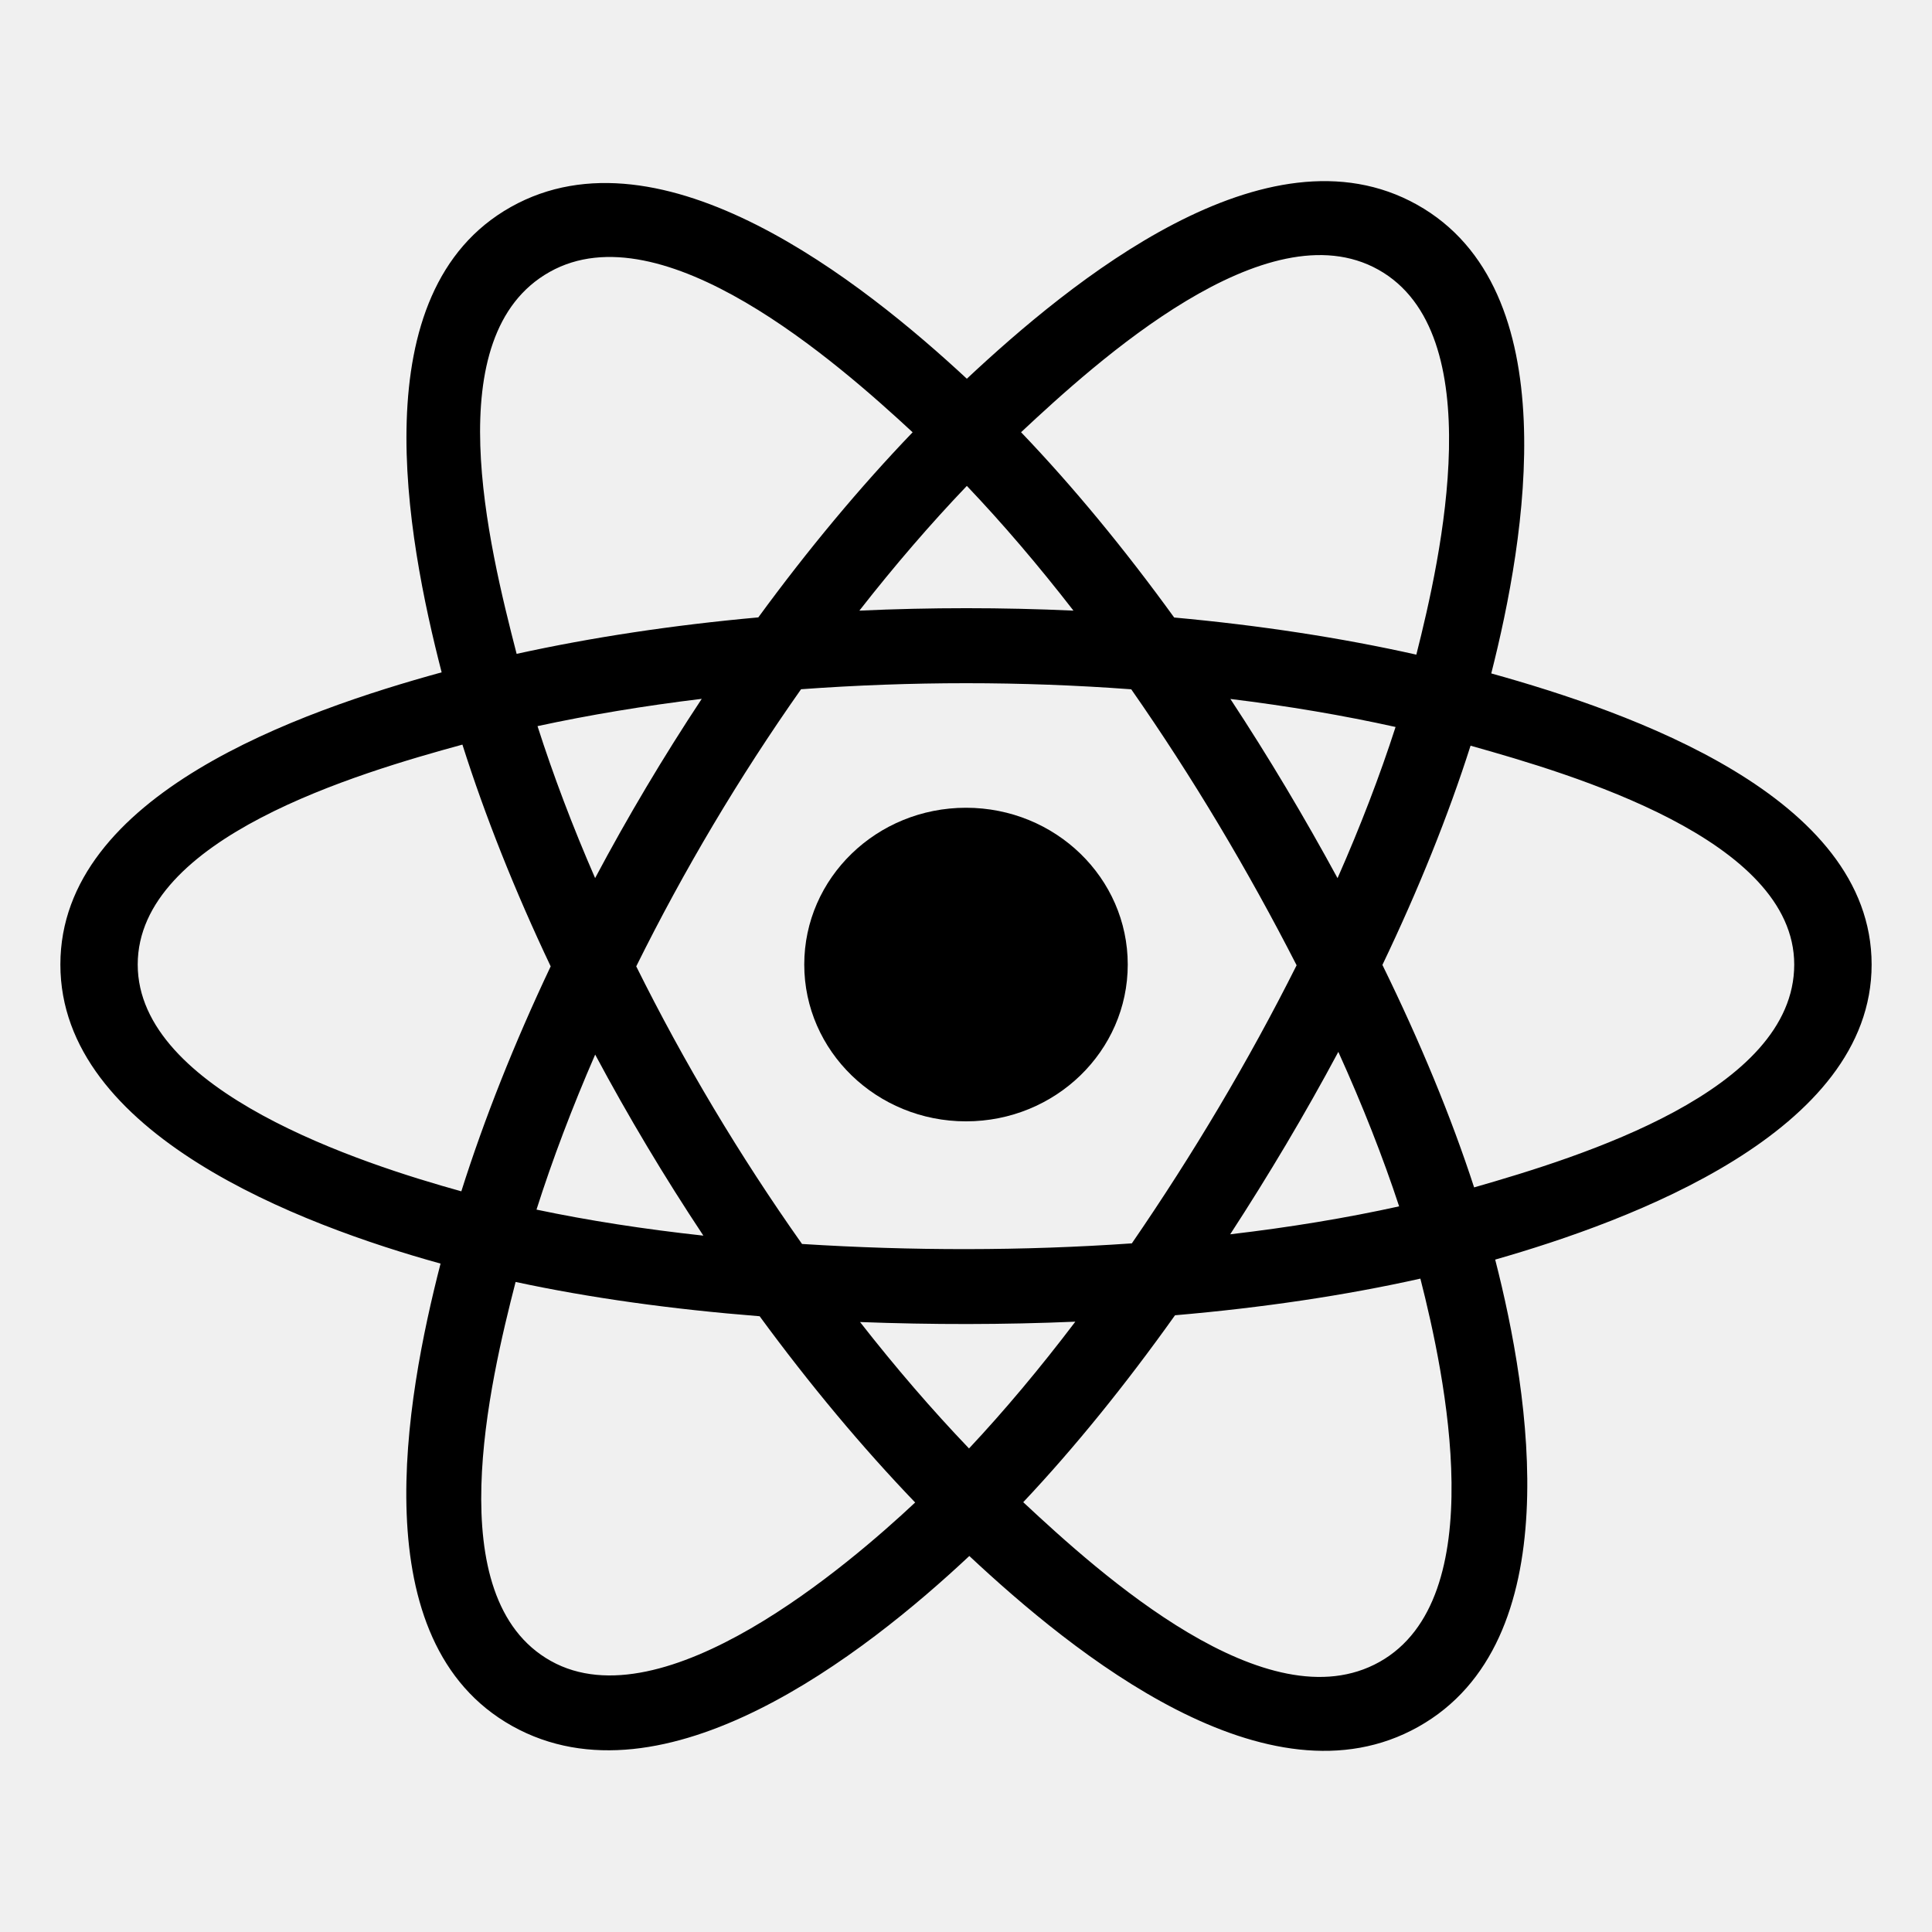
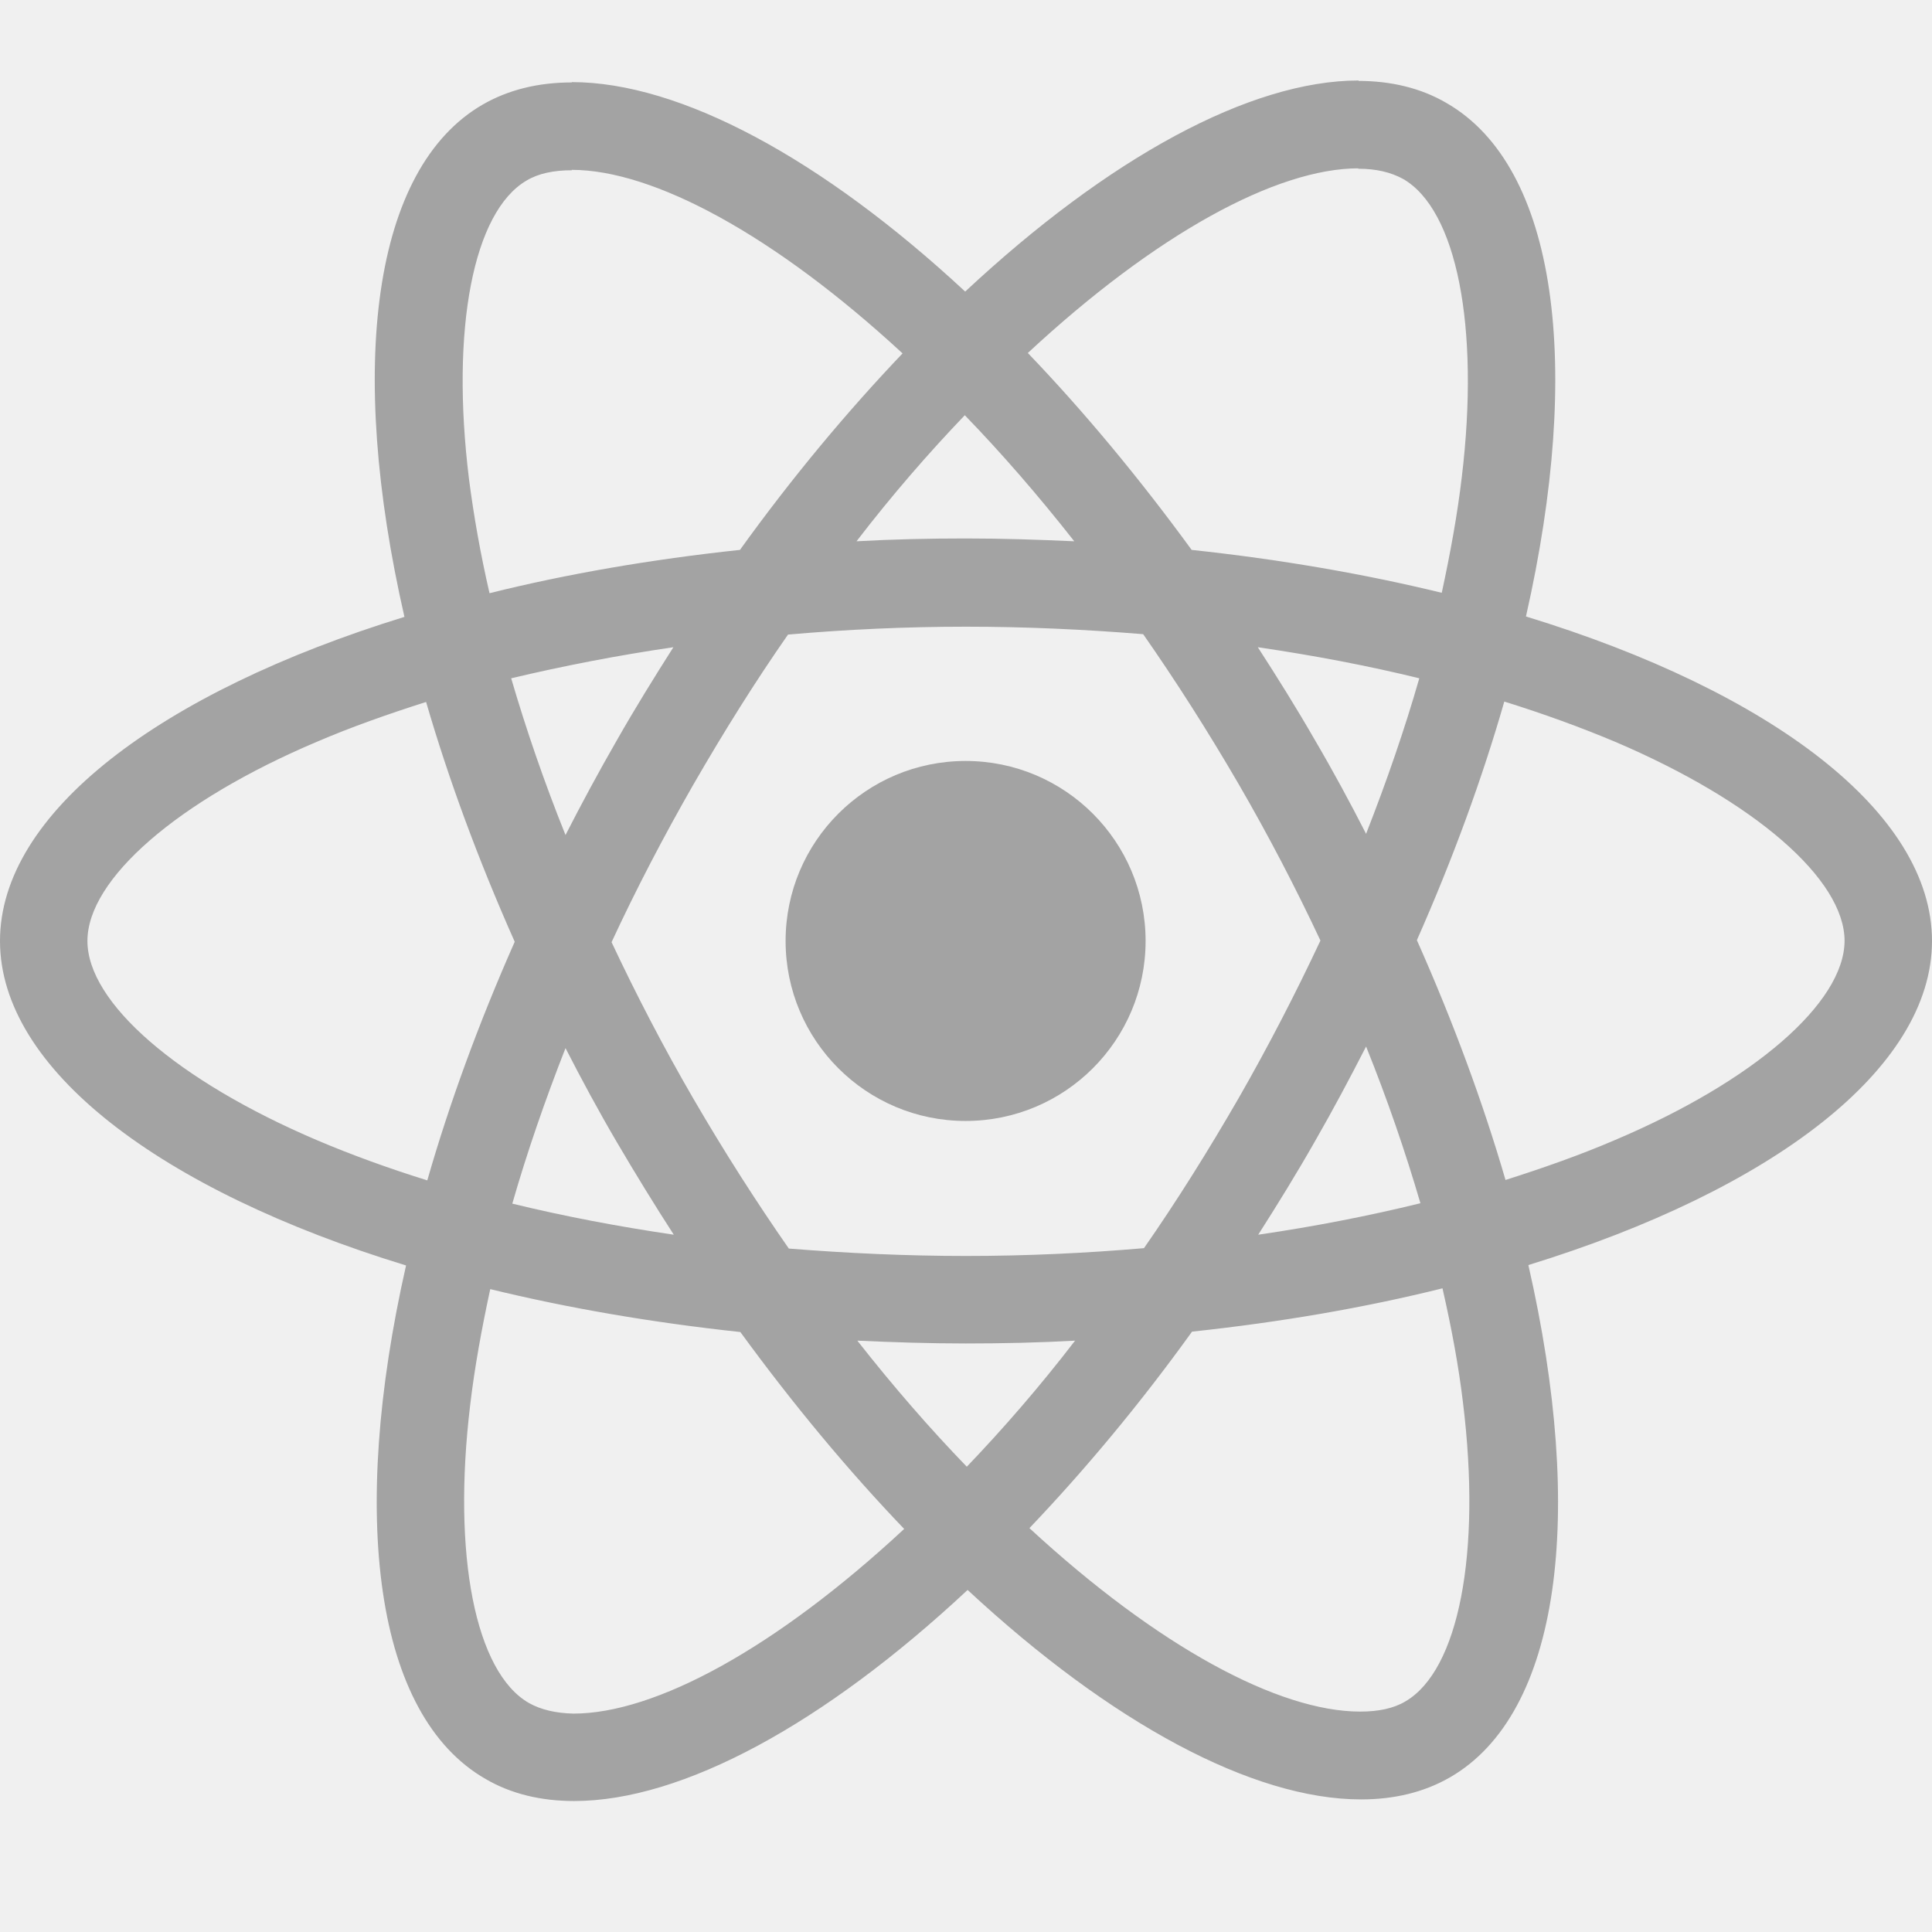
- <svg xmlns="http://www.w3.org/2000/svg" width="100px" height="100px" viewBox="0 0 32 32" fill="none">
+ <svg xmlns="http://www.w3.org/2000/svg" width="100" height="100" viewBox="0 0 24 24" fill="#a3a3a3">
  <g id="SVGRepo_bgCarrier" stroke-width="0" />
-   <g id="SVGRepo_tracerCarrier" stroke-linecap="round" stroke-linejoin="round" stroke="#CCCCCC" stroke-width="0.448" />
+   <g id="SVGRepo_tracerCarrier" stroke-linecap="round" stroke-linejoin="round" />
  <g id="SVGRepo_iconCarrier">
-     <path d="M18.679 15.976C18.679 14.541 17.48 13.379 16 13.379C14.521 13.379 13.321 14.541 13.321 15.976C13.321 17.41 14.521 18.573 16 18.573C17.48 18.573 18.679 17.41 18.679 15.976Z" fill="#000000" />
-     <path fill-rule="evenodd" clip-rule="evenodd" d="M24.7 11.154C25.266 8.925 25.977 4.791 23.47 3.39C20.975 1.995 17.728 4.668 16.014 6.273C14.304 4.684 10.966 2.022 8.462 3.428C5.968 4.828 6.737 8.893 7.315 11.136C4.988 11.776 1 13.156 1 15.976C1 18.787 4.984 20.289 7.297 20.929C6.717 23.184 5.986 27.191 8.483 28.588C10.997 29.993 14.325 27.395 16.055 25.772C17.781 27.386 20.997 30.002 23.492 28.601C25.996 27.196 25.344 23.118 24.765 20.863C27.007 20.221 31 18.752 31 15.976C31 13.184 26.99 11.792 24.7 11.154ZM24.416 19.667C24.037 18.502 23.524 17.262 22.897 15.982C23.495 14.732 23.988 13.509 24.357 12.351C26.036 12.823 29.718 13.901 29.718 15.976C29.718 18.07 26.185 19.159 24.416 19.667ZM22.85 27.526C20.988 28.571 18.222 26.07 16.948 24.881C17.793 23.984 18.638 22.942 19.462 21.785C20.913 21.66 22.283 21.456 23.526 21.178C23.933 22.773 24.72 26.476 22.85 27.526ZM9.124 27.511C7.261 26.47 8.113 22.895 8.54 21.233C9.768 21.497 11.129 21.686 12.582 21.801C13.412 22.933 14.282 23.974 15.158 24.886C14.075 25.901 10.995 28.557 9.124 27.511ZM2.281 15.976C2.281 13.874 5.942 12.803 7.659 12.333C8.035 13.517 8.527 14.754 9.121 16.006C8.519 17.277 8.02 18.534 7.641 19.732C6.004 19.278 2.281 18.079 2.281 15.976ZM9.104 4.504C10.973 3.454 13.875 6.01 15.116 7.16C14.244 8.068 13.383 9.101 12.56 10.226C11.149 10.353 9.799 10.557 8.557 10.83C8.091 9.021 7.236 5.552 9.104 4.504ZM20.379 11.577C21.337 11.694 22.254 11.85 23.115 12.041C22.856 12.844 22.534 13.684 22.154 14.545C21.604 13.533 21.014 12.542 20.379 11.577ZM16.014 8.048C16.605 8.669 17.197 9.362 17.78 10.114C16.599 10.06 15.415 10.06 14.234 10.114C14.817 9.368 15.414 8.676 16.014 8.048ZM9.857 14.544C9.483 13.686 9.164 12.842 8.903 12.027C9.759 11.842 10.672 11.69 11.623 11.575C10.987 12.537 10.397 13.528 9.857 14.544ZM11.65 20.466C10.668 20.359 9.741 20.215 8.886 20.035C9.15 19.206 9.477 18.343 9.858 17.467C10.406 18.493 11.005 19.494 11.65 20.466ZM16.05 23.991C15.442 23.356 14.836 22.653 14.245 21.897C15.433 21.942 16.623 21.942 17.811 21.891C17.227 22.661 16.637 23.365 16.05 23.991ZM22.167 17.422C22.568 18.308 22.906 19.166 23.174 19.981C22.304 20.173 21.365 20.328 20.376 20.444C21.015 19.461 21.615 18.454 22.167 17.422ZM18.747 20.594C16.93 20.72 15.102 20.719 13.284 20.604C12.251 19.142 11.331 17.603 10.538 16.006C11.328 14.412 12.24 12.876 13.268 11.416C15.088 11.283 16.918 11.282 18.737 11.417C19.756 12.877 20.668 14.409 21.476 15.988C20.677 17.581 19.759 19.12 18.747 20.594ZM22.83 4.467C24.701 5.513 23.868 9.227 23.459 10.843C22.215 10.564 20.863 10.357 19.448 10.228C18.624 9.09 17.77 8.055 16.912 7.159C18.169 5.984 20.978 3.431 22.83 4.467Z" fill="#000000" />
+     <g clip-path="url(#clip0)">
+       <path d="M24 11.689C24 10.099 22.009 8.592 18.956 7.658C19.661 4.547 19.348 2.071 17.968 1.279C17.65 1.093 17.278 1.005 16.872 1.005V2.096C17.097 2.096 17.278 2.14 17.43 2.223C18.095 2.605 18.384 4.057 18.159 5.926C18.105 6.386 18.017 6.87 17.91 7.364C16.951 7.13 15.904 6.949 14.803 6.831C14.143 5.926 13.458 5.104 12.768 4.385C14.363 2.903 15.86 2.091 16.877 2.091V1C15.532 1 13.771 1.959 11.99 3.622C10.21 1.969 8.448 1.02 7.103 1.02V2.11C8.116 2.11 9.618 2.918 11.212 4.39C10.527 5.109 9.843 5.926 9.192 6.831C8.086 6.949 7.04 7.13 6.081 7.369C5.968 6.88 5.885 6.406 5.826 5.951C5.596 4.082 5.88 2.629 6.541 2.243C6.687 2.155 6.878 2.115 7.103 2.115V1.024C6.692 1.024 6.32 1.113 5.998 1.298C4.623 2.091 4.315 4.561 5.024 7.663C1.981 8.602 0 10.104 0 11.689C0 13.279 1.991 14.786 5.044 15.72C4.339 18.831 4.652 21.307 6.032 22.099C6.35 22.285 6.722 22.373 7.132 22.373C8.478 22.373 10.239 21.414 12.02 19.751C13.8 21.404 15.561 22.353 16.907 22.353C17.318 22.353 17.689 22.265 18.012 22.079C19.387 21.287 19.695 18.817 18.986 15.715C22.019 14.781 24 13.274 24 11.689ZM17.631 8.426C17.45 9.057 17.225 9.708 16.97 10.358C16.77 9.967 16.559 9.576 16.329 9.184C16.104 8.793 15.865 8.411 15.625 8.04C16.32 8.142 16.99 8.269 17.631 8.426ZM15.39 13.636C15.009 14.296 14.617 14.922 14.211 15.505C13.482 15.568 12.744 15.602 12 15.602C11.261 15.602 10.523 15.568 9.799 15.51C9.393 14.927 8.996 14.306 8.615 13.651C8.243 13.01 7.905 12.359 7.597 11.704C7.901 11.048 8.243 10.393 8.61 9.752C8.991 9.091 9.383 8.465 9.789 7.883C10.518 7.819 11.256 7.785 12 7.785C12.739 7.785 13.477 7.819 14.201 7.878C14.607 8.46 15.004 9.082 15.385 9.737C15.757 10.378 16.095 11.028 16.403 11.684C16.095 12.34 15.757 12.995 15.39 13.636ZM16.97 13C17.234 13.655 17.459 14.311 17.645 14.947C17.005 15.104 16.329 15.236 15.63 15.338C15.87 14.962 16.109 14.575 16.334 14.179C16.559 13.788 16.77 13.391 16.97 13ZM12.01 18.22C11.555 17.75 11.1 17.227 10.65 16.654C11.09 16.674 11.54 16.689 11.995 16.689C12.455 16.689 12.91 16.679 13.355 16.654C12.915 17.227 12.46 17.75 12.01 18.22ZM8.37 15.338C7.676 15.236 7.005 15.108 6.364 14.952C6.545 14.321 6.77 13.67 7.025 13.02C7.225 13.411 7.436 13.802 7.666 14.194C7.896 14.585 8.13 14.967 8.37 15.338ZM11.985 5.158C12.44 5.628 12.895 6.151 13.345 6.724C12.905 6.704 12.455 6.689 12 6.689C11.54 6.689 11.085 6.699 10.64 6.724C11.08 6.151 11.535 5.628 11.985 5.158ZM8.365 8.04C8.126 8.416 7.886 8.803 7.661 9.199C7.436 9.59 7.225 9.982 7.025 10.373C6.761 9.717 6.536 9.062 6.35 8.426C6.991 8.274 7.666 8.142 8.365 8.04ZM3.938 14.164C2.206 13.426 1.086 12.457 1.086 11.689C1.086 10.921 2.206 9.947 3.938 9.214C4.359 9.033 4.819 8.871 5.293 8.72C5.572 9.678 5.939 10.676 6.394 11.699C5.944 12.716 5.582 13.709 5.308 14.663C4.823 14.512 4.364 14.345 3.938 14.164ZM6.57 21.155C5.905 20.773 5.616 19.32 5.841 17.452C5.895 16.992 5.983 16.508 6.09 16.014C7.049 16.248 8.096 16.429 9.197 16.547C9.857 17.452 10.542 18.273 11.232 18.993C9.637 20.475 8.14 21.287 7.123 21.287C6.903 21.282 6.717 21.238 6.57 21.155ZM18.174 17.427C18.404 19.296 18.12 20.749 17.459 21.135C17.313 21.223 17.122 21.262 16.897 21.262C15.884 21.262 14.382 20.455 12.788 18.983C13.473 18.264 14.157 17.447 14.808 16.542C15.914 16.424 16.96 16.243 17.919 16.004C18.032 16.498 18.12 16.972 18.174 17.427ZM20.057 14.164C19.636 14.345 19.177 14.507 18.702 14.658C18.423 13.7 18.056 12.702 17.601 11.679C18.051 10.662 18.413 9.669 18.687 8.715C19.172 8.866 19.631 9.033 20.062 9.214C21.794 9.952 22.914 10.921 22.914 11.689C22.909 12.457 21.789 13.431 20.057 14.164Z" fill="#a3a3a3" />
+       <path d="M11.995 13.925C13.23 13.925 14.231 12.924 14.231 11.689C14.231 10.454 13.23 9.453 11.995 9.453C10.76 9.453 9.759 10.454 9.759 11.689C9.759 12.924 10.76 13.925 11.995 13.925Z" fill="#a3a3a3" />
+     </g>
+     <defs>
+       <clipPath id="clip0">
+         <rect width="24" height="24" fill="white" />
+       </clipPath>
+     </defs>
  </g>
</svg>
